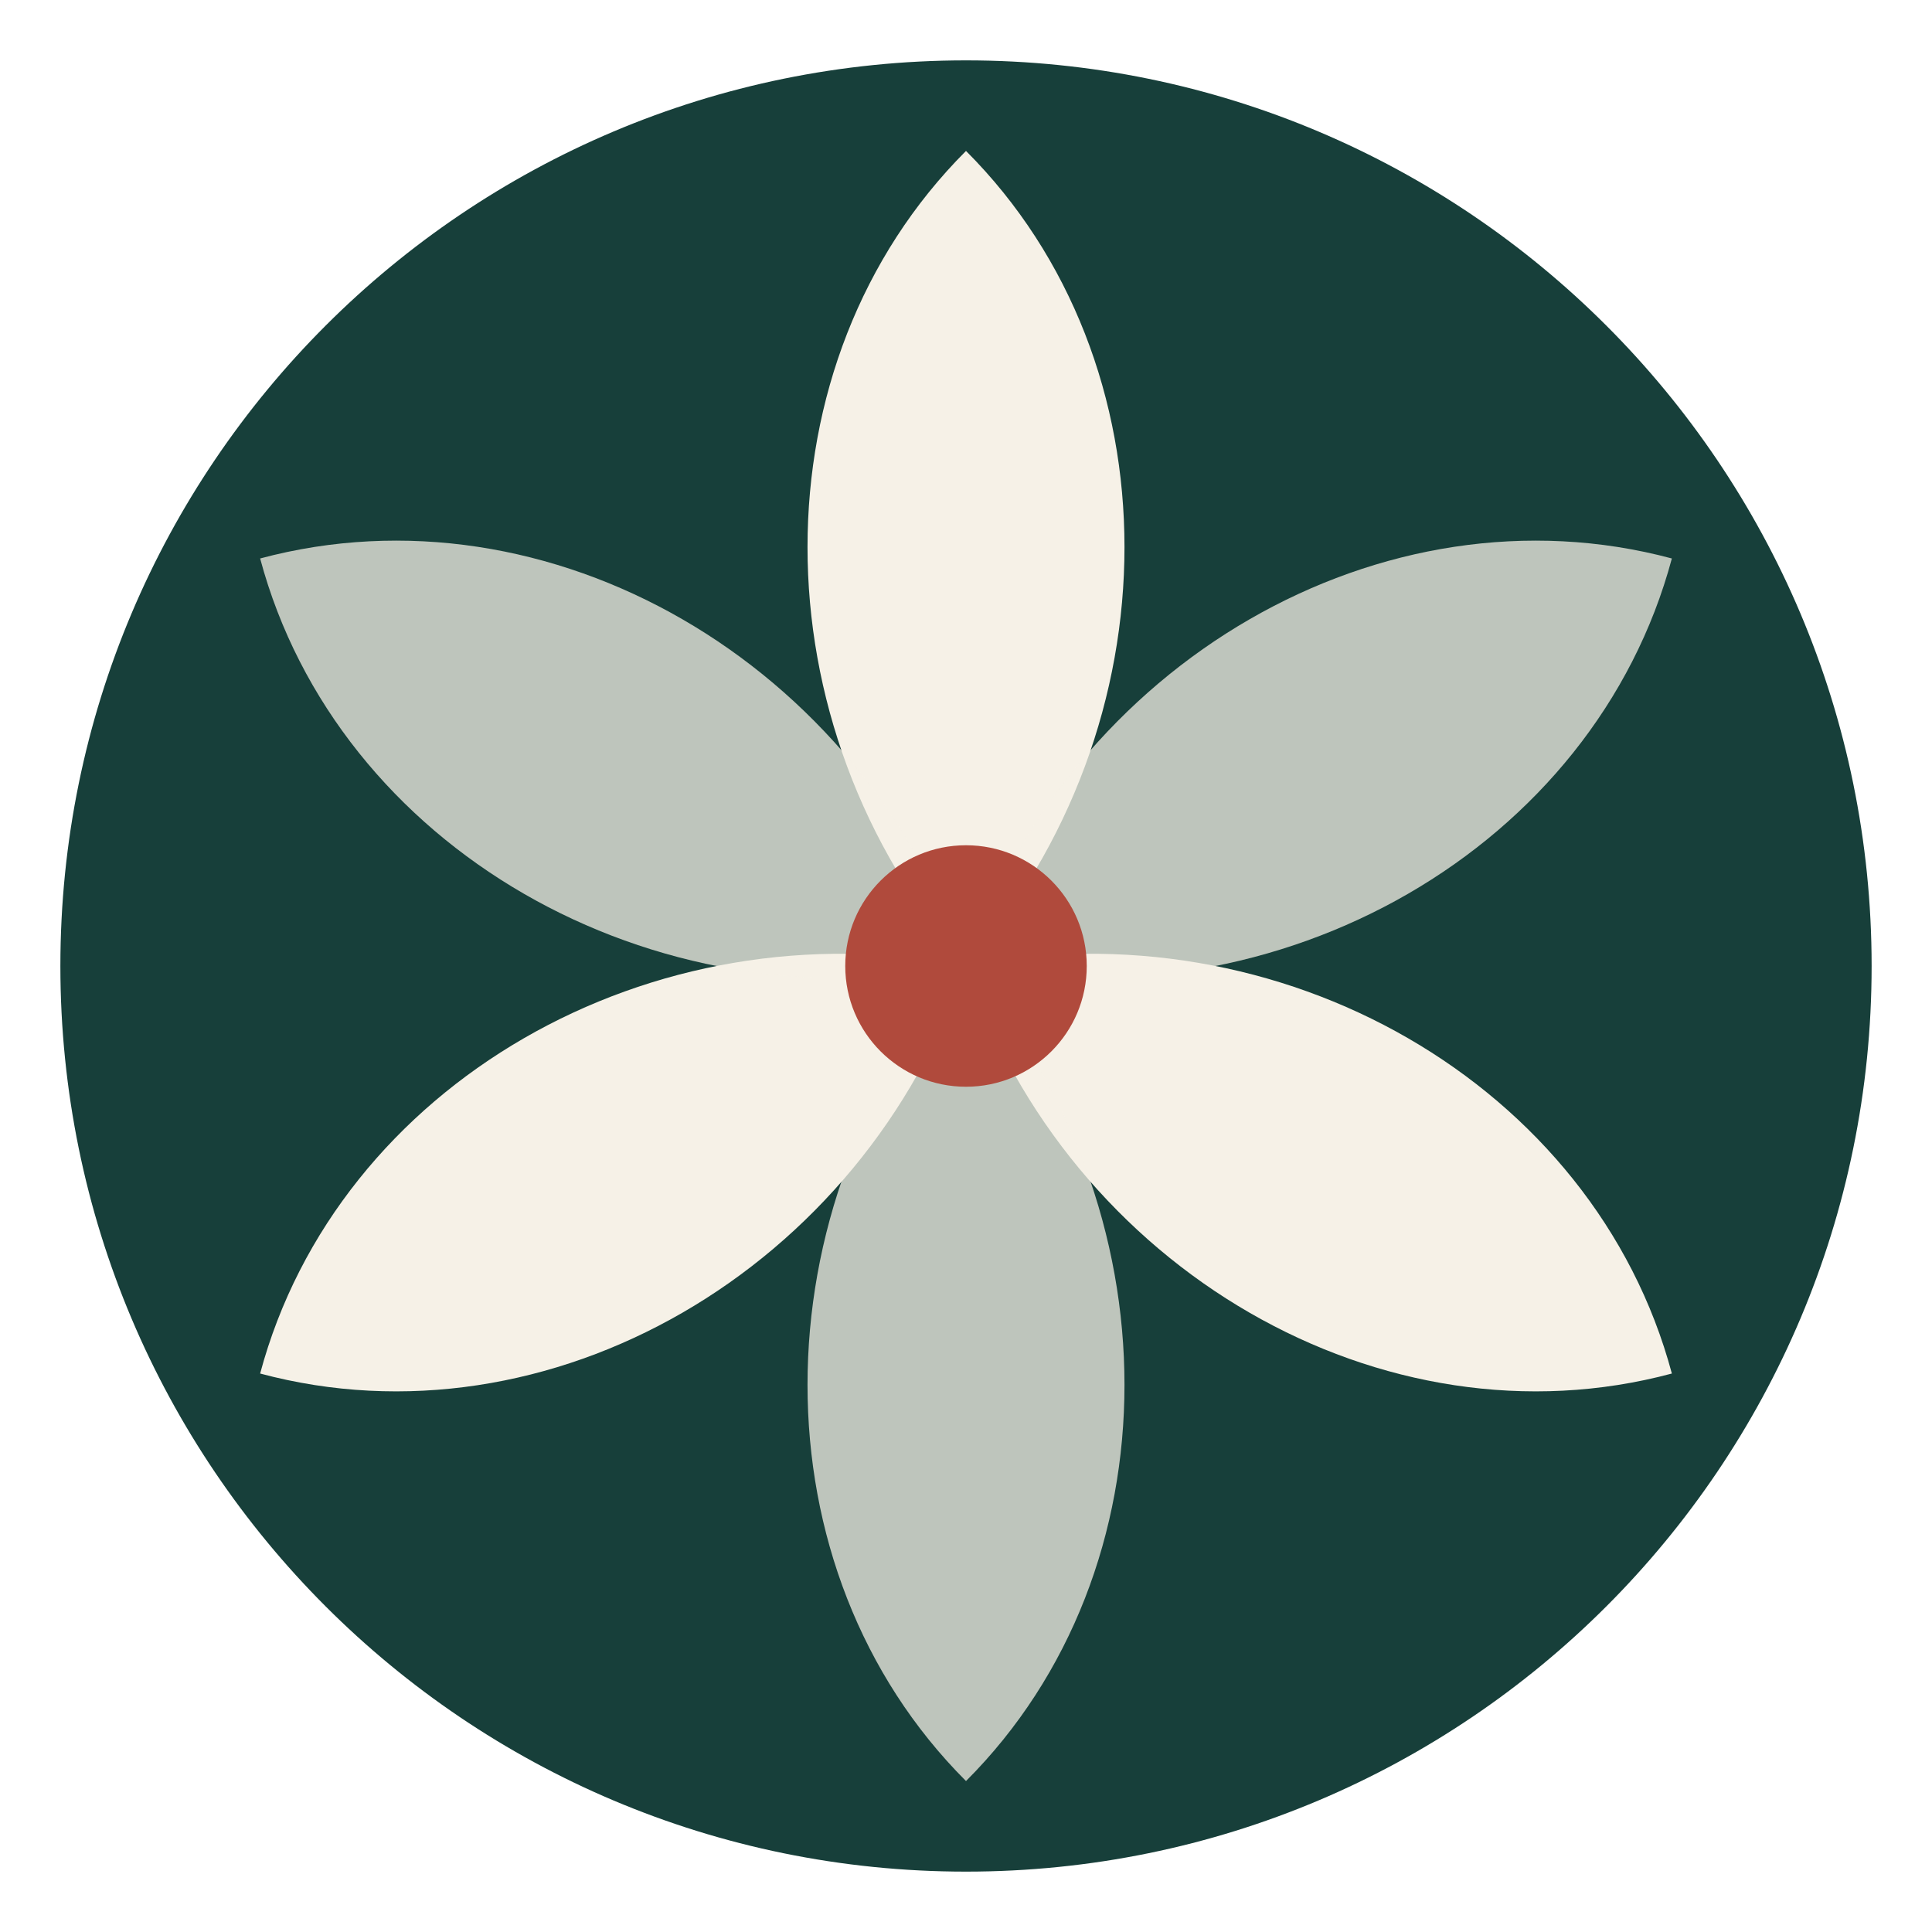
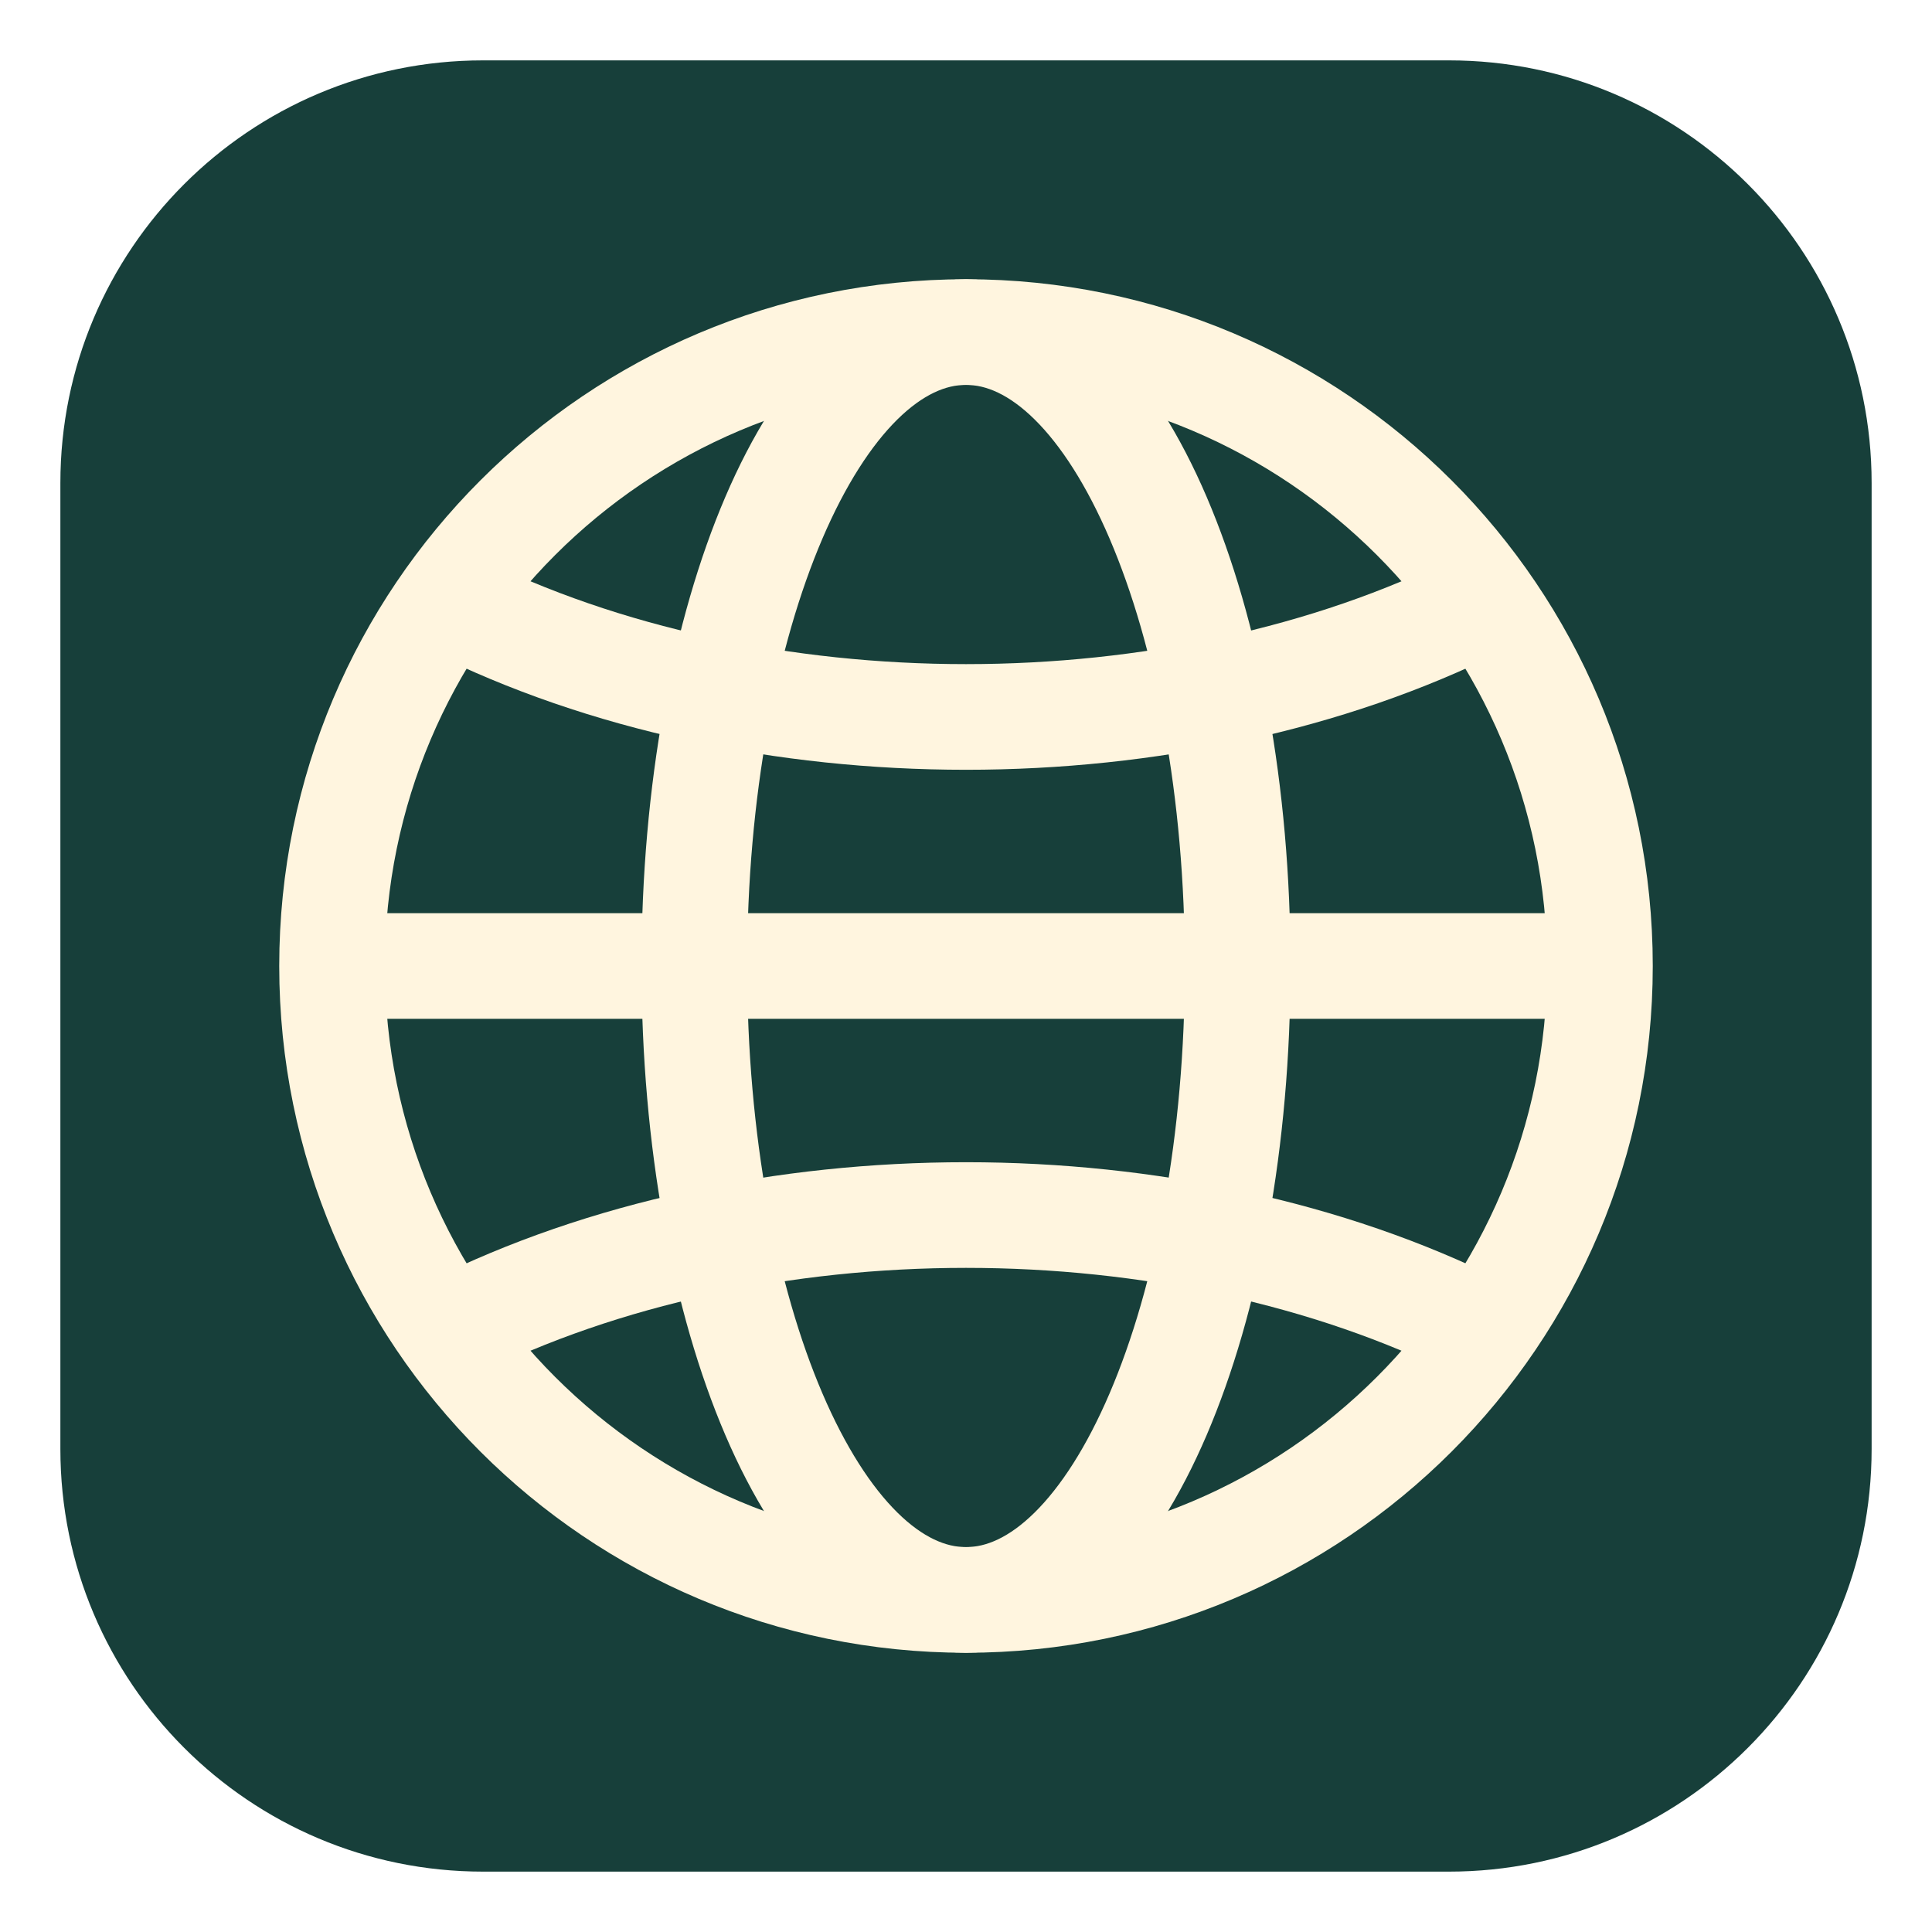
<svg xmlns="http://www.w3.org/2000/svg" viewBox="0 0 64 64">
-   <circle cx="32" cy="32" r="30" fill="#173f3a" />
-   <g fill="#f6f1e7">
-     <path d="M32 32C25 24 25 12 32 5c7 7 7 19 0 27Z" />
-     <path d="M32 32C25 24 25 12 32 5c7 7 7 19 0 27Z" transform="rotate(60 32 32)" opacity=".75" />
-     <path d="M32 32C25 24 25 12 32 5c7 7 7 19 0 27Z" transform="rotate(120 32 32)" />
-     <path d="M32 32C25 24 25 12 32 5c7 7 7 19 0 27Z" transform="rotate(180 32 32)" opacity=".75" />
-     <path d="M32 32C25 24 25 12 32 5c7 7 7 19 0 27Z" transform="rotate(240 32 32)" />
-     <path d="M32 32C25 24 25 12 32 5c7 7 7 19 0 27Z" transform="rotate(300 32 32)" opacity=".75" />
+   <rect x="2" y="2" width="60" height="60" rx="14" fill="#173f3a" />
+   <g fill="none" stroke="#fff5df" stroke-width="3.5">
+     <circle cx="32" cy="32" r="21" />
+     <ellipse cx="32" cy="32" rx="9" ry="21" />
+     <path d="M11 32h42M15 20c10 5 24 5 34 0M15 44c10-5 24-5 34 0" />
  </g>
-   <circle cx="32" cy="32" r="4" fill="#b04a3c" />
</svg>
